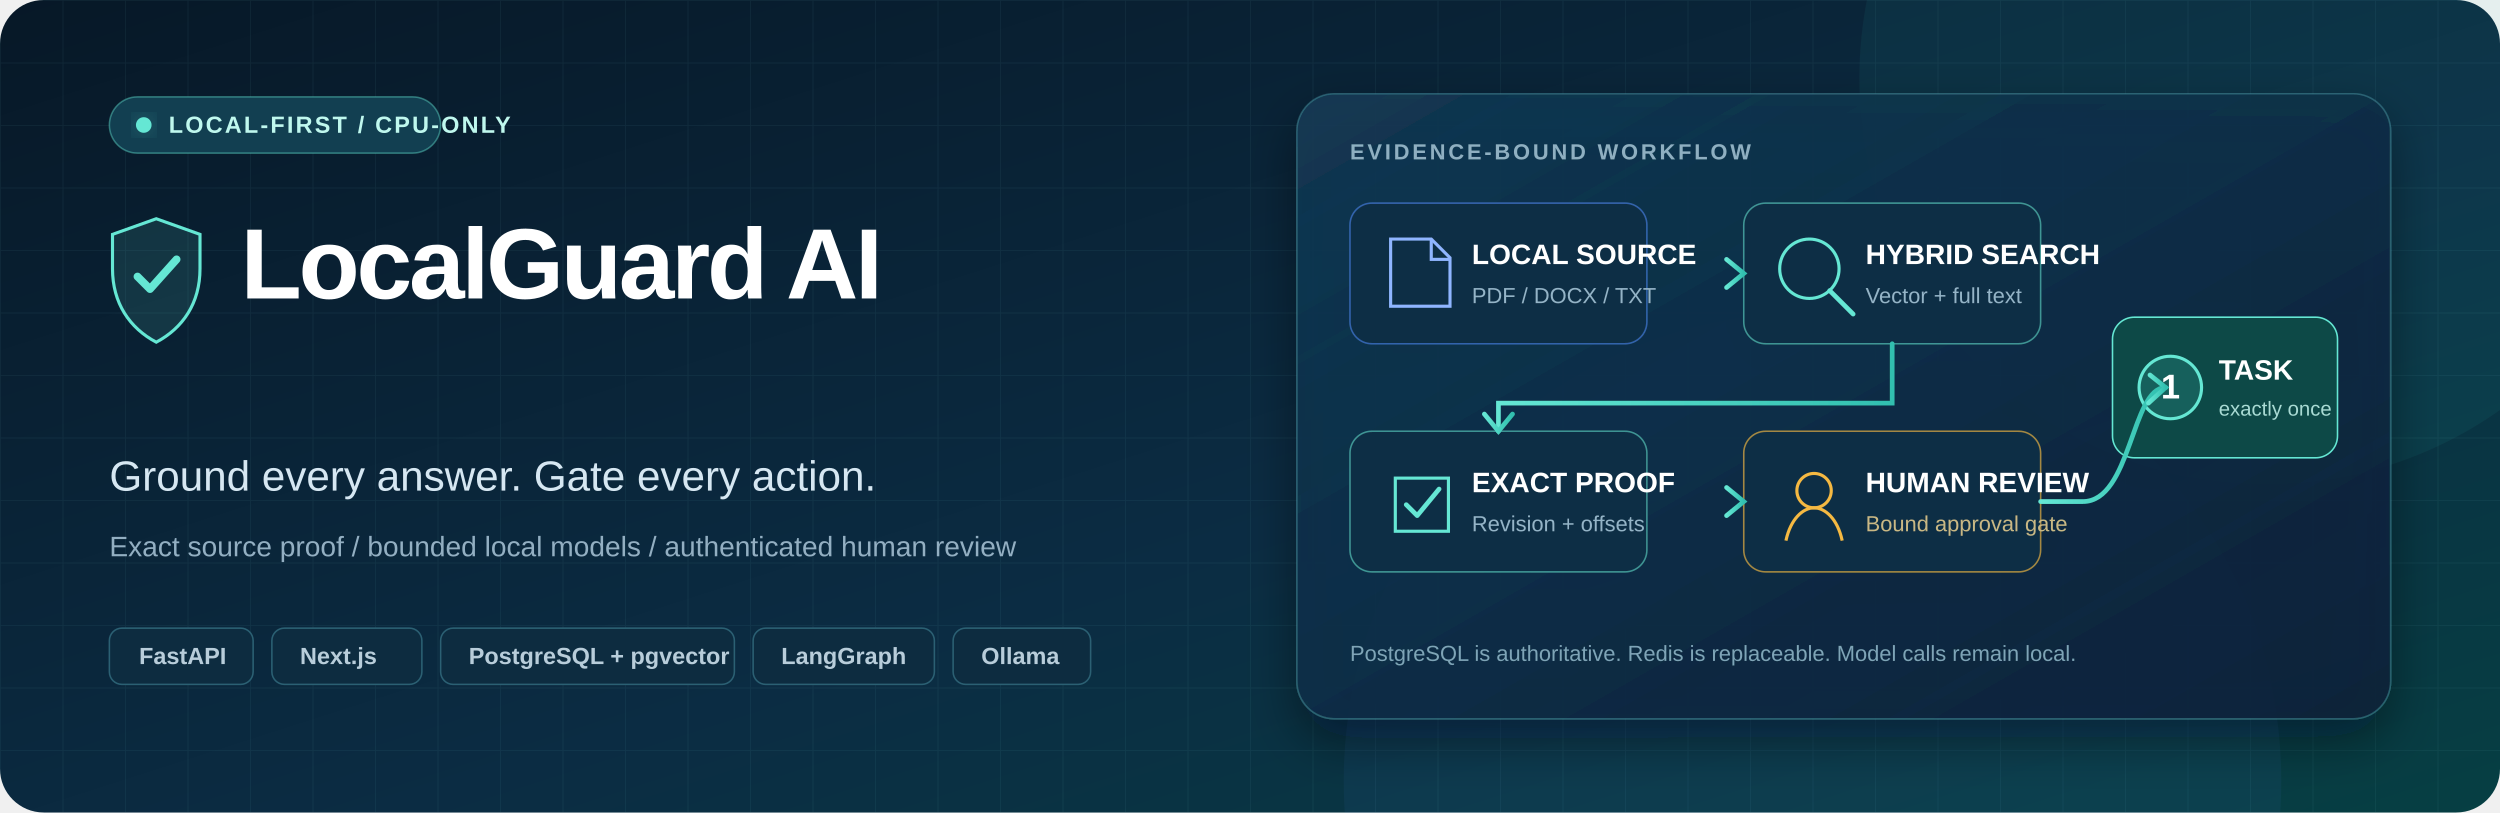
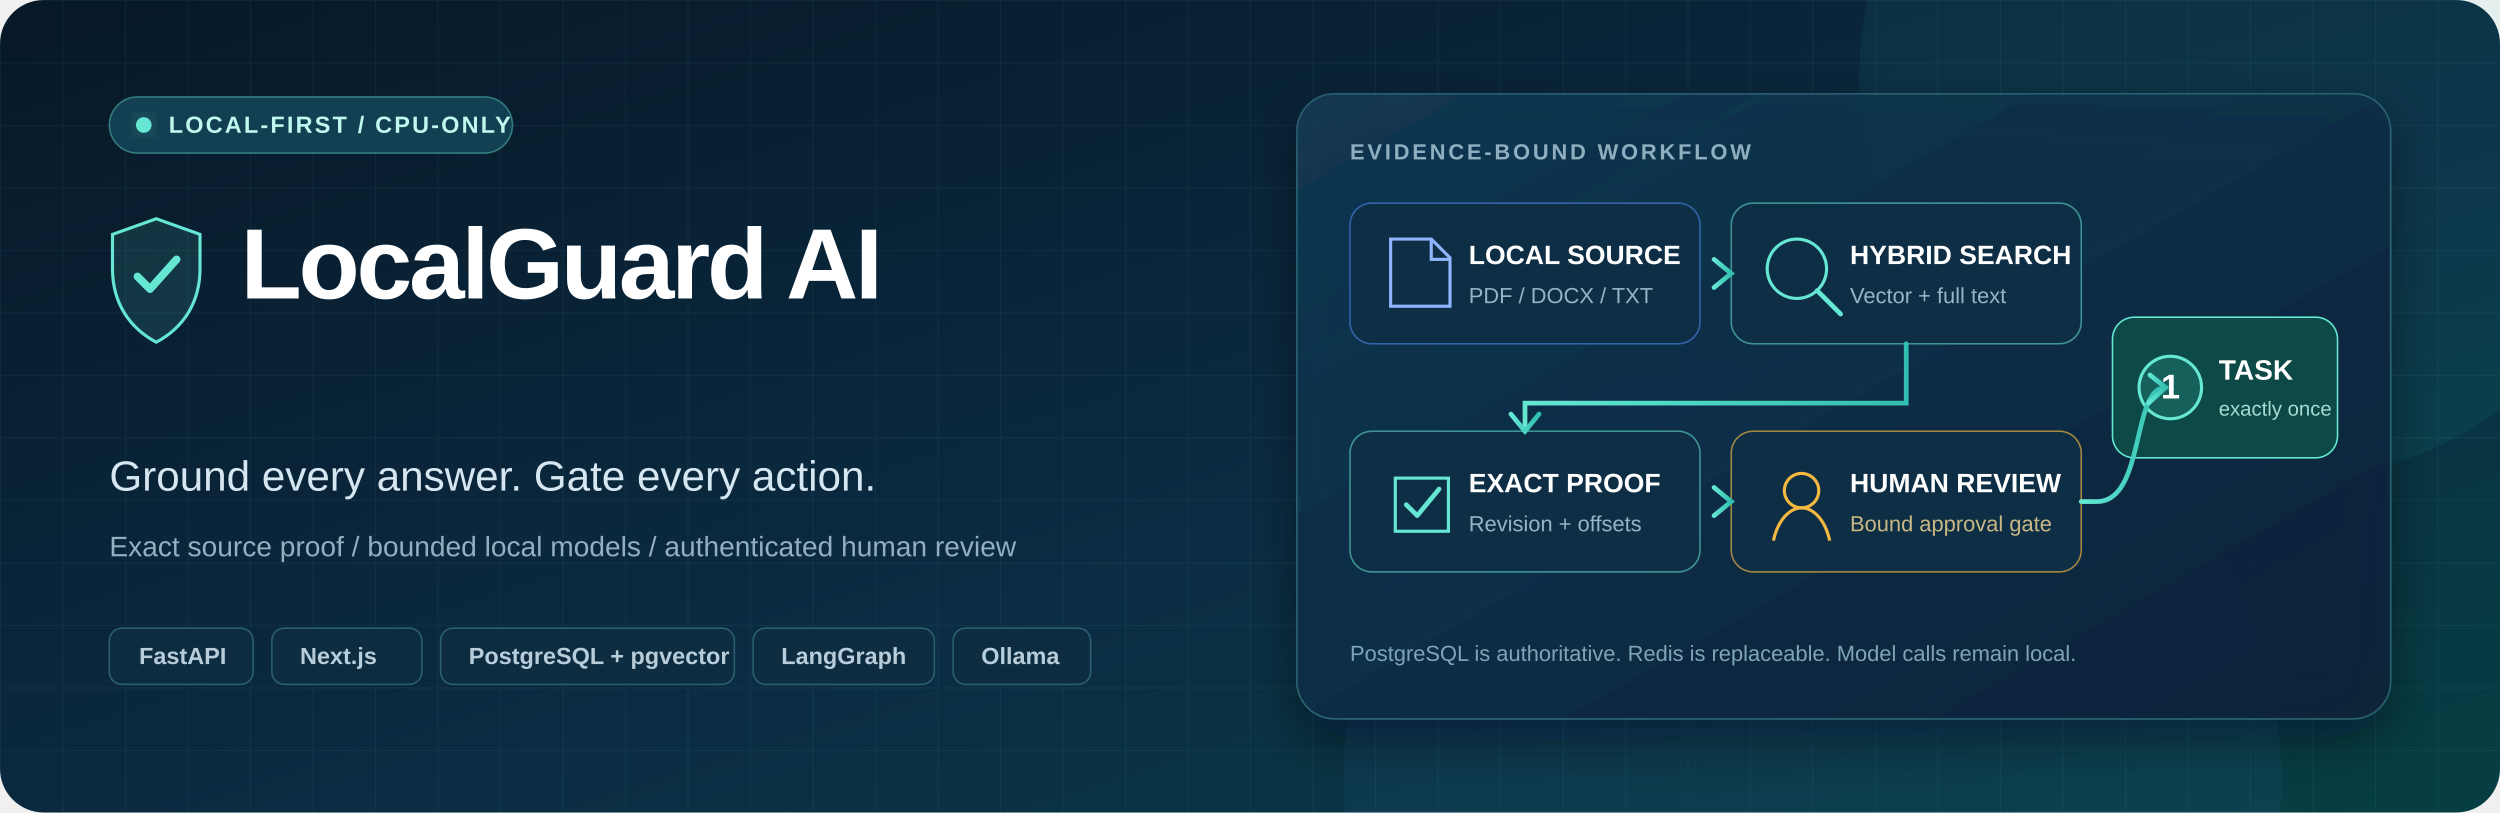
<svg xmlns="http://www.w3.org/2000/svg" width="1600" height="520" viewBox="0 0 1600 520" role="img" aria-labelledby="title desc">
  <defs>
    <linearGradient id="bg" x1="0" y1="0" x2="1" y2="1">
      <stop offset="0" stop-color="#071827" />
      <stop offset="0.58" stop-color="#0B2C43" />
      <stop offset="1" stop-color="#063F43" />
    </linearGradient>
    <linearGradient id="panel" x1="0" y1="0" x2="1" y2="1">
      <stop offset="0" stop-color="#123B53" stop-opacity="0.95" />
      <stop offset="1" stop-color="#0B2438" stop-opacity="0.88" />
    </linearGradient>
    <linearGradient id="mint" x1="0" y1="0" x2="1" y2="0">
      <stop offset="0" stop-color="#65E7D4" />
      <stop offset="1" stop-color="#31BFAF" />
    </linearGradient>
    <pattern id="grid" width="40" height="40" patternUnits="userSpaceOnUse">
      <path d="M40 0H0V40" fill="none" stroke="#8EDFD7" stroke-opacity="0.07" stroke-width="1" />
    </pattern>
    <filter id="glow" x="-30%" y="-30%" width="160%" height="160%">
      <feGaussianBlur stdDeviation="10" result="blur" />
      <feMerge>
        <feMergeNode in="blur" />
        <feMergeNode in="SourceGraphic" />
      </feMerge>
    </filter>
    <filter id="shadow" x="-20%" y="-30%" width="140%" height="170%">
      <feDropShadow dx="0" dy="14" stdDeviation="16" flood-color="#020A12" flood-opacity="0.45" />
    </filter>
  </defs>
  <rect width="1600" height="520" rx="28" fill="url(#bg)" />
  <rect width="1600" height="520" rx="28" fill="url(#grid)" />
  <circle cx="1450" cy="50" r="260" fill="#39D8C5" opacity="0.06" />
  <circle cx="1160" cy="500" r="300" fill="#4F8CFF" opacity="0.06" />
  <g transform="translate(70 62)">
-     <rect width="212" height="36" rx="18" fill="#123F51" stroke="#65E7D4" stroke-opacity="0.42" />
+     <rect width="258" height="36" rx="18" fill="#123F51" stroke="#65E7D4" stroke-opacity="0.42" />
    <circle cx="22" cy="18" r="5" fill="#65E7D4" filter="url(#glow)" />
    <text x="38" y="23" fill="#BFF8EE" font-family="Segoe UI, Arial, sans-serif" font-size="15" font-weight="700" letter-spacing="1.4">LOCAL-FIRST / CPU-ONLY</text>
    <g transform="translate(0 78)">
      <path d="M30 0 58 10v22c0 22-11 38-28 47C13 70 2 54 2 32V10Z" fill="#65E7D4" fill-opacity="0.12" stroke="#65E7D4" stroke-width="2" />
      <path d="m18 37 8 8 17-19" fill="none" stroke="#65E7D4" stroke-width="5" stroke-linecap="round" stroke-linejoin="round" />
      <text x="84" y="51" fill="#FFFFFF" font-family="Segoe UI, Arial, sans-serif" font-size="64" font-weight="750" letter-spacing="-2">LocalGuard AI</text>
    </g>
    <text x="0" y="252" fill="#D6E7F2" font-family="Segoe UI, Arial, sans-serif" font-size="27" font-weight="500">Ground every answer. Gate every action.</text>
    <text x="0" y="294" fill="#93AFC2" font-family="Segoe UI, Arial, sans-serif" font-size="18">Exact source proof / bounded local models / authenticated human review</text>
    <g transform="translate(0 340)" font-family="Segoe UI, Arial, sans-serif" font-size="15" font-weight="650">
      <rect width="92" height="36" rx="8" fill="#0D2C40" stroke="#2B6073" />
      <text x="19" y="23" fill="#B8CDDA">FastAPI</text>
      <rect x="104" width="96" height="36" rx="8" fill="#0D2C40" stroke="#2B6073" />
      <text x="122" y="23" fill="#B8CDDA">Next.js</text>
      <rect x="212" width="188" height="36" rx="8" fill="#0D2C40" stroke="#2B6073" />
      <text x="230" y="23" fill="#B8CDDA">PostgreSQL + pgvector</text>
      <rect x="412" width="116" height="36" rx="8" fill="#0D2C40" stroke="#2B6073" />
      <text x="430" y="23" fill="#B8CDDA">LangGraph</text>
      <rect x="540" width="88" height="36" rx="8" fill="#0D2C40" stroke="#2B6073" />
      <text x="558" y="23" fill="#B8CDDA">Ollama</text>
    </g>
  </g>
  <g transform="translate(830 60)" filter="url(#shadow)" font-family="Segoe UI, Arial, sans-serif">
    <rect width="700" height="400" rx="24" fill="url(#panel)" stroke="#5FB8C2" stroke-opacity="0.35" />
    <text x="34" y="42" fill="#8FAFC1" font-size="14" font-weight="700" letter-spacing="1.8">EVIDENCE-BOUND WORKFLOW</text>
    <g transform="translate(34 70)">
-       <rect width="190" height="90" rx="14" fill="#102F45" stroke="#4F8CFF" stroke-opacity="0.55" />
+       <rect width="224" height="90" rx="14" fill="#102F45" stroke="#4F8CFF" stroke-opacity="0.55" />
      <path d="M26 23h26l12 12v31H26Z" fill="none" stroke="#8FB5FF" stroke-width="2" />
      <path d="M52 23v13h12" fill="none" stroke="#8FB5FF" stroke-width="2" />
-       <text x="78" y="39" fill="#FFFFFF" font-size="18" font-weight="700">LOCAL SOURCE</text>
-       <text x="78" y="64" fill="#94B4C7" font-size="14">PDF / DOCX / TXT</text>
+       <text x="76" y="39" fill="#FFFFFF" font-size="17" font-weight="700">LOCAL SOURCE</text>
+       <text x="76" y="64" fill="#94B4C7" font-size="14">PDF / DOCX / TXT</text>
    </g>
-     <g transform="translate(286 70)">
-       <rect width="190" height="90" rx="14" fill="#102F45" stroke="#65E7D4" stroke-opacity="0.55" />
+     <g transform="translate(278 70)">
+       <rect width="224" height="90" rx="14" fill="#102F45" stroke="#65E7D4" stroke-opacity="0.55" />
      <circle cx="42" cy="42" r="19" fill="none" stroke="#65E7D4" stroke-width="2" />
      <path d="m55 56 15 15" stroke="#65E7D4" stroke-width="3" stroke-linecap="round" />
-       <text x="78" y="39" fill="#FFFFFF" font-size="18" font-weight="700">HYBRID SEARCH</text>
-       <text x="78" y="64" fill="#94B4C7" font-size="14">Vector + full text</text>
+       <text x="76" y="39" fill="#FFFFFF" font-size="17" font-weight="700">HYBRID SEARCH</text>
+       <text x="76" y="64" fill="#94B4C7" font-size="14">Vector + full text</text>
    </g>
    <g transform="translate(34 216)">
-       <rect width="190" height="90" rx="14" fill="#102F45" stroke="#65E7D4" stroke-opacity="0.55" />
+       <rect width="224" height="90" rx="14" fill="#102F45" stroke="#65E7D4" stroke-opacity="0.55" />
      <path d="M29 30h34v34H29Z" fill="none" stroke="#65E7D4" stroke-width="2" />
      <path d="m36 47 7 7 14-17" fill="none" stroke="#65E7D4" stroke-width="3" stroke-linecap="round" stroke-linejoin="round" />
-       <text x="78" y="39" fill="#FFFFFF" font-size="18" font-weight="700">EXACT PROOF</text>
-       <text x="78" y="64" fill="#94B4C7" font-size="14">Revision + offsets</text>
+       <text x="76" y="39" fill="#FFFFFF" font-size="17" font-weight="700">EXACT PROOF</text>
+       <text x="76" y="64" fill="#94B4C7" font-size="14">Revision + offsets</text>
    </g>
-     <g transform="translate(286 216)">
-       <rect width="190" height="90" rx="14" fill="#102F45" stroke="#F5B942" stroke-opacity="0.65" />
+     <g transform="translate(278 216)">
+       <rect width="224" height="90" rx="14" fill="#102F45" stroke="#F5B942" stroke-opacity="0.65" />
      <circle cx="45" cy="38" r="11" fill="none" stroke="#F5B942" stroke-width="2" />
      <path d="M27 70c3-14 11-21 18-21s15 7 18 21" fill="none" stroke="#F5B942" stroke-width="2" />
-       <text x="78" y="39" fill="#FFFFFF" font-size="18" font-weight="700">HUMAN REVIEW</text>
-       <text x="78" y="64" fill="#C9B884" font-size="14">Bound approval gate</text>
+       <text x="76" y="39" fill="#FFFFFF" font-size="17" font-weight="700">HUMAN REVIEW</text>
+       <text x="76" y="64" fill="#C9B884" font-size="14">Bound approval gate</text>
    </g>
    <g transform="translate(522 143)">
      <rect width="144" height="90" rx="14" fill="#0C4A46" stroke="#65E7D4" />
      <circle cx="37" cy="45" r="20" fill="#65E7D4" fill-opacity="0.15" stroke="#65E7D4" stroke-width="2" />
      <text x="31" y="52" fill="#FFFFFF" font-size="22" font-weight="800">1</text>
      <text x="68" y="40" fill="#FFFFFF" font-size="18" font-weight="700">TASK</text>
      <text x="68" y="63" fill="#A9DAD4" font-size="13">exactly once</text>
    </g>
    <g fill="none" stroke="url(#mint)" stroke-width="3" stroke-linecap="round">
-       <path d="M224 115h62" />
-       <path d="m275 106 11 9-11 9" />
-       <path d="M381 160v38H129v18" />
-       <path d="m120 205 9 11 9-11" />
-       <path d="M224 261h62" />
-       <path d="m275 252 11 9-11 9" />
-       <path d="M476 261h27c31 0 31-73 53-73" />
+       <path d="M258 115h20" />
+       <path d="m267 106 11 9-11 9" />
+       <path d="M390 160v38H146v18" />
+       <path d="m137 205 9 11 9-11" />
+       <path d="M258 261h20" />
+       <path d="m267 252 11 9-11 9" />
+       <path d="M502 261h10c31 0 22-73 44-73" />
      <path d="m546 180 10 8-11 10" />
    </g>
    <circle r="5" fill="#FFFFFF" filter="url(#glow)" opacity="0">
      <animate attributeName="opacity" values="0;1;1;0" keyTimes="0;0.06;0.94;1" dur="4s" repeatCount="indefinite" />
-       <animateMotion dur="4s" repeatCount="indefinite" path="M224 115h62" />
+       <animateMotion dur="4s" repeatCount="indefinite" path="M258 115h20" />
    </circle>
    <circle r="5" fill="#65E7D4" filter="url(#glow)" opacity="0">
      <animate attributeName="opacity" values="0;1;1;0" keyTimes="0;0.06;0.94;1" dur="5s" repeatCount="indefinite" />
-       <animateMotion dur="5s" repeatCount="indefinite" path="M381 160v38H129v18" />
+       <animateMotion dur="5s" repeatCount="indefinite" path="M390 160v38H146v18" />
    </circle>
    <circle r="5" fill="#F5B942" filter="url(#glow)" opacity="0">
      <animate attributeName="opacity" values="0;1;1;0" keyTimes="0;0.06;0.94;1" dur="4.6s" repeatCount="indefinite" />
-       <animateMotion dur="4.6s" repeatCount="indefinite" path="M476 261h27c31 0 31-73 53-73" />
+       <animateMotion dur="4.6s" repeatCount="indefinite" path="M502 261h10c31 0 22-73 44-73" />
    </circle>
    <text x="34" y="363" fill="#7FA4B7" font-size="14">PostgreSQL is authoritative. Redis is replaceable. Model calls remain local.</text>
  </g>
</svg>
